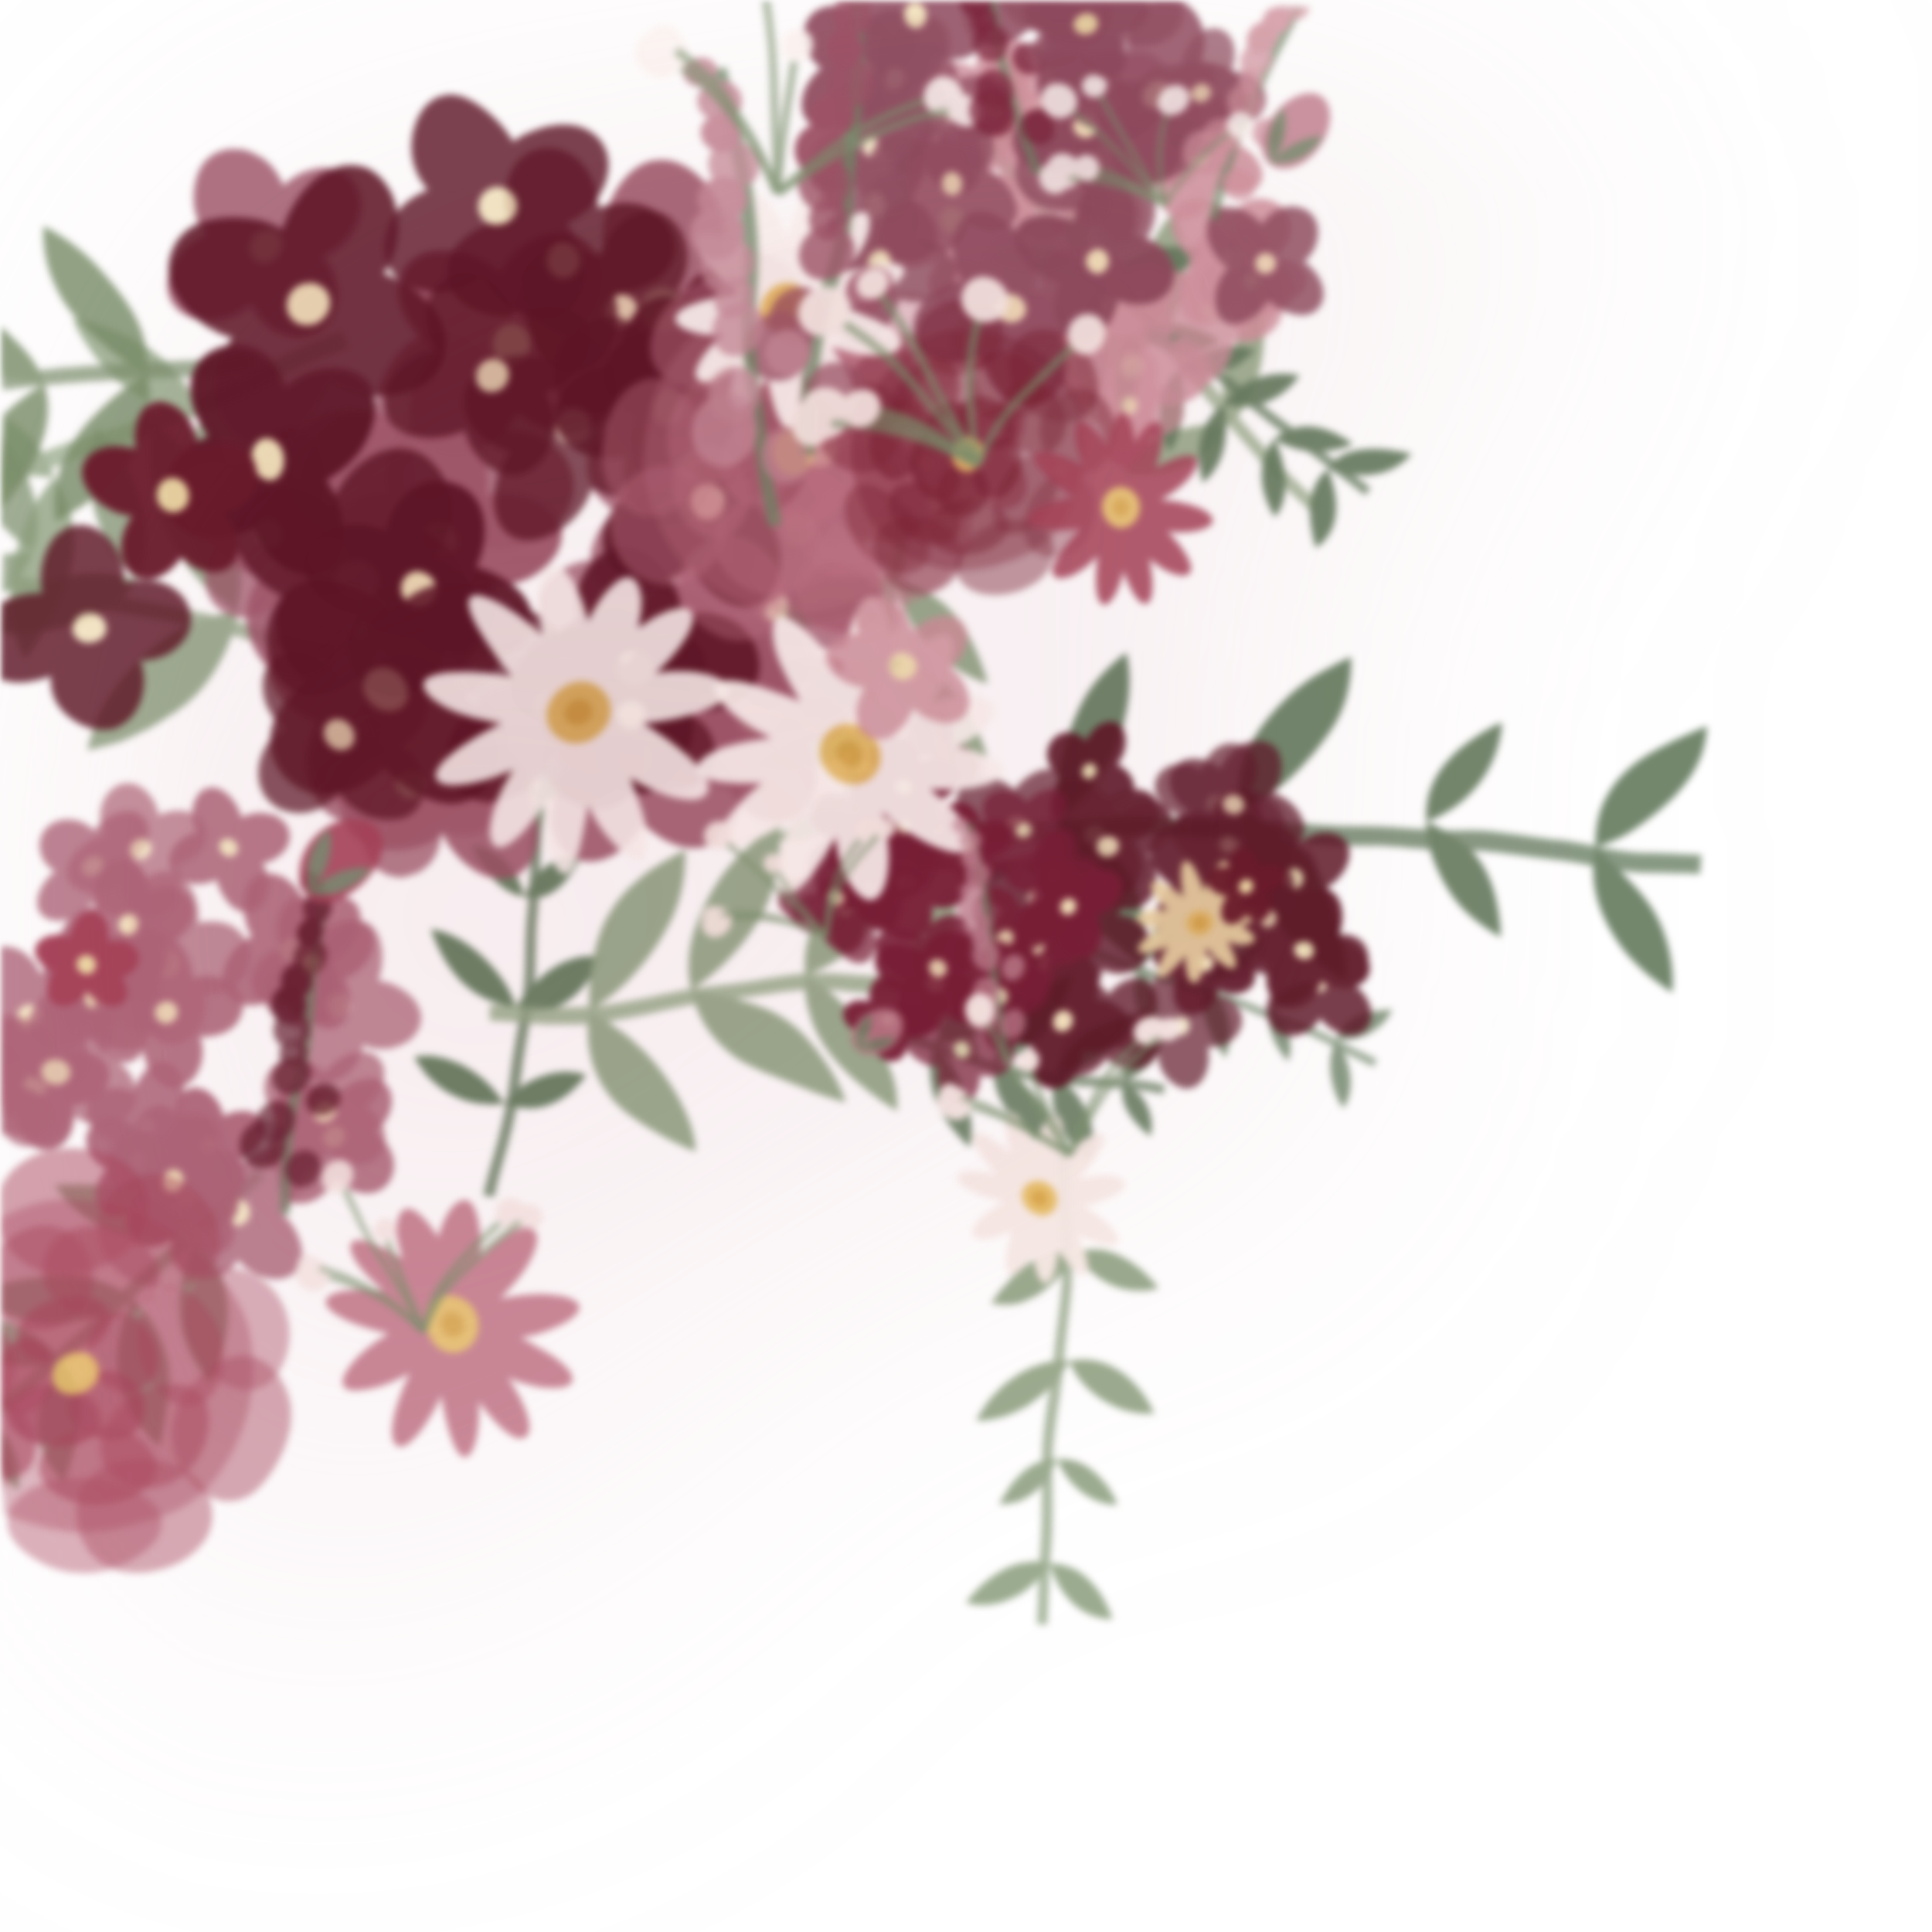
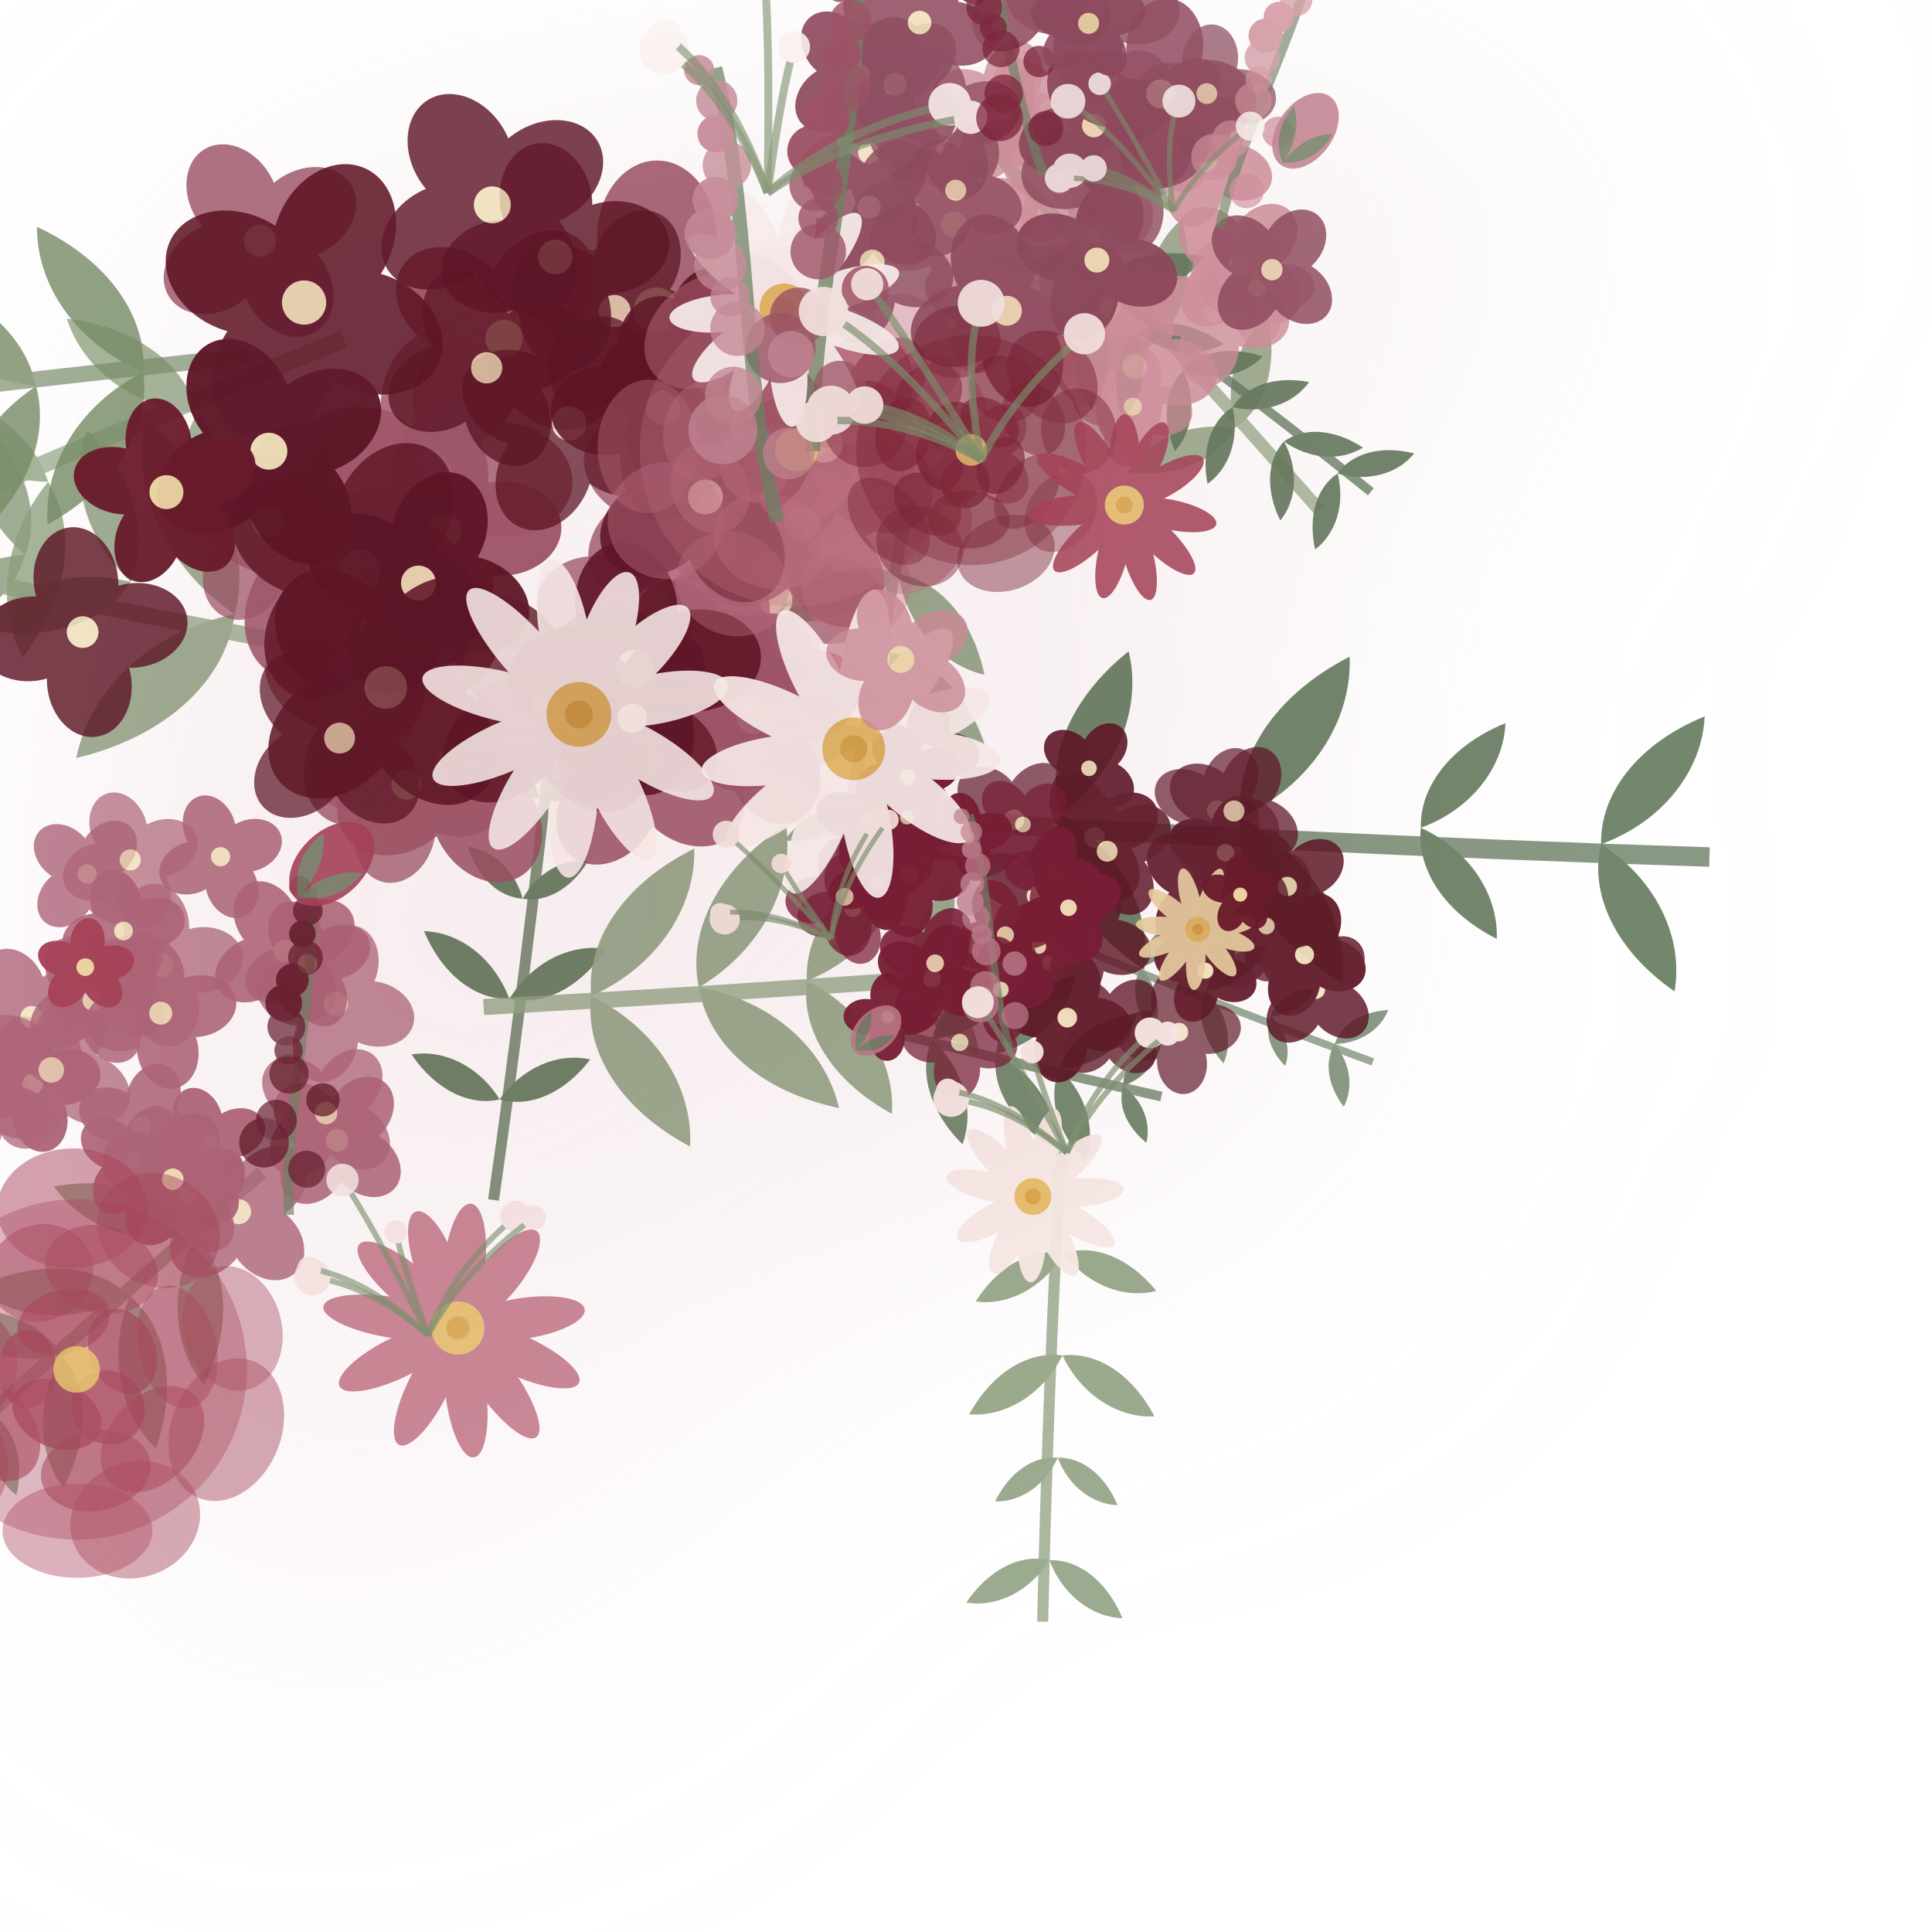
<svg xmlns="http://www.w3.org/2000/svg" viewBox="0 0 220 220" fill="currentColor" aria-hidden="true">
  <defs>
-     <filter id="wcB" x="-8%" y="-8%" width="116%" height="116%" color-interpolation-filters="sRGB">
-       <feTurbulence type="fractalNoise" baseFrequency="0.024" numOctaves="3" seed="9" result="n" />
-       <feDisplacementMap in="SourceGraphic" in2="n" scale="5" xChannelSelector="RndF" yChannelSelector="G" />
-       <feGaussianBlur stdDeviation="0.4" />
-     </filter>
    <filter id="blurB" x="-30%" y="-30%" width="160%" height="160%">
      <feGaussianBlur stdDeviation="26" />
    </filter>
    <g id="fl">
      <ellipse cx="0" cy="-4.9" rx="4" ry="5.1" />
      <ellipse cx="4.9" cy="0" rx="5.1" ry="4" />
      <ellipse cx="0" cy="4.9" rx="4" ry="5.1" />
      <ellipse cx="-4.9" cy="0" rx="5.1" ry="4" />
      <circle cx="0" cy="0" r="1.5" fill="#F3E4BC" />
    </g>
    <g id="hyd1">
      <use href="#fl" transform="translate(-12.23,-8.41) rotate(40.97) scale(1.02)" opacity="0.95" />
      <use href="#fl" transform="translate(26.4,0.62) rotate(19.55) scale(0.94)" opacity="0.88" />
      <use href="#fl" transform="translate(0.01,16.77) rotate(24.03) scale(0.86)" opacity="0.82" />
      <use href="#fl" transform="translate(15.04,-5.89) rotate(9.31) scale(1.1)" opacity="0.84" />
      <use href="#fl" transform="translate(3.17,-18.75) rotate(3.09) scale(0.98)" opacity="0.72" />
      <use href="#fl" transform="translate(6.3,-7.74) rotate(16.18) scale(1.08)" opacity="0.95" />
      <use href="#fl" transform="translate(-11.54,11.13) rotate(16.82) scale(0.85)" opacity="0.91" />
      <use href="#fl" transform="translate(10.21,3.97) rotate(89.29) scale(0.79)" opacity="0.97" />
      <use href="#fl" transform="translate(-24.26,-6.55) rotate(20.45) scale(1.01)" opacity="0.73" />
      <use href="#fl" transform="translate(23.01,-3.57) rotate(88.01) scale(0.94)" opacity="0.99" />
      <use href="#fl" transform="translate(9.86,13.85) rotate(62.82) scale(0.92)" opacity="0.73" />
      <use href="#fl" transform="translate(6.62,-13.37) rotate(88.08) scale(0.87)" opacity="0.97" />
      <use href="#fl" transform="translate(-6.29,17.87) rotate(80.7) scale(0.97)" opacity="0.99" />
      <use href="#fl" transform="translate(5.55,-19.57) rotate(8.54) scale(1.04)" opacity="0.78" />
      <use href="#fl" transform="translate(-8.08,5.97) rotate(84.37) scale(1)" opacity="0.86" />
      <use href="#fl" transform="translate(-16.72,-17.65) rotate(15.69) scale(0.77)" opacity="0.95" />
      <use href="#fl" transform="translate(16.96,-12.04) rotate(32.36) scale(0.96)" opacity="0.9" />
      <use href="#fl" transform="translate(-9.75,-7.2) rotate(39.41) scale(1.03)" opacity="0.89" />
      <use href="#fl" transform="translate(16.21,-5.48) rotate(68.35) scale(0.82)" opacity="0.81" />
      <use href="#fl" transform="translate(-17.14,2.75) rotate(9.35) scale(0.93)" opacity="0.87" />
    </g>
    <g id="hyd2">
      <use href="#fl" transform="translate(-20.08,13.07) rotate(43.74) scale(0.79)" opacity="0.75" />
      <use href="#fl" transform="translate(-14.11,6.39) rotate(45.89) scale(0.85)" opacity="0.76" />
      <use href="#fl" transform="translate(1.32,21.41) rotate(44.23) scale(1.09)" opacity="0.89" />
      <use href="#fl" transform="translate(-5.85,-12.69) rotate(69.28) scale(0.95)" opacity="0.82" />
      <use href="#fl" transform="translate(4.17,1.35) rotate(49.8) scale(1.04)" opacity="0.81" />
      <use href="#fl" transform="translate(-25.08,6.01) rotate(22.2) scale(0.82)" opacity="0.95" />
      <use href="#fl" transform="translate(-21.03,5.08) rotate(17.56) scale(0.83)" opacity="0.89" />
      <use href="#fl" transform="translate(-12.54,-12.33) rotate(12.12) scale(0.94)" opacity="0.89" />
      <use href="#fl" transform="translate(7.48,11.94) rotate(80.24) scale(0.91)" opacity="0.98" />
      <use href="#fl" transform="translate(-17.31,18.31) rotate(10.12) scale(0.85)" opacity="0.84" />
      <use href="#fl" transform="translate(-21.76,-2.14) rotate(78.97) scale(0.86)" opacity="0.89" />
      <use href="#fl" transform="translate(0.36,-0.97) rotate(41.19) scale(0.86)" opacity="0.96" />
      <use href="#fl" transform="translate(-9.76,12.31) rotate(86.09) scale(0.77)" opacity="0.8" />
      <use href="#fl" transform="translate(-11.14,-15.72) rotate(57.24) scale(0.73)" opacity="0.76" />
      <use href="#fl" transform="translate(-14.22,23.51) rotate(78.27) scale(0.91)" opacity="0.83" />
      <use href="#fl" transform="translate(5.24,-7.42) rotate(67.59) scale(1.05)" opacity="0.87" />
      <use href="#fl" transform="translate(9.72,-9.79) rotate(68.18) scale(0.76)" opacity="0.74" />
      <use href="#fl" transform="translate(24.96,4) rotate(12.27) scale(0.78)" opacity="0.84" />
    </g>
    <g id="hyd3">
      <use href="#fl" transform="translate(15.1,-16.45) rotate(51.33) scale(0.97)" opacity="0.85" />
      <use href="#fl" transform="translate(21.46,-2.04) rotate(59.18) scale(1.08)" opacity="0.8" />
      <use href="#fl" transform="translate(8.05,7.92) rotate(33.45) scale(0.85)" opacity="0.86" />
      <use href="#fl" transform="translate(-10.27,-14.96) rotate(72.38) scale(0.99)" opacity="0.87" />
      <use href="#fl" transform="translate(-2.23,-19.96) rotate(27.03) scale(1.04)" opacity="0.75" />
      <use href="#fl" transform="translate(11.36,-15.78) rotate(50.78) scale(0.97)" opacity="0.76" />
      <use href="#fl" transform="translate(-25.37,7.98) rotate(53.68) scale(0.83)" opacity="0.79" />
      <use href="#fl" transform="translate(-0.25,20.55) rotate(0.1) scale(0.89)" opacity="0.96" />
      <use href="#fl" transform="translate(-8.74,18.88) rotate(72.78) scale(0.97)" opacity="0.8" />
      <use href="#fl" transform="translate(12.13,-0.1) rotate(79.5) scale(0.77)" opacity="0.94" />
      <use href="#fl" transform="translate(-11.83,1.06) rotate(4.83) scale(1.06)" opacity="0.75" />
      <use href="#fl" transform="translate(-8.02,-17.49) rotate(80.18) scale(0.85)" opacity="0.85" />
      <use href="#fl" transform="translate(-1.54,17.82) rotate(38.99) scale(1.1)" opacity="0.75" />
      <use href="#fl" transform="translate(12.11,9.69) rotate(44.44) scale(0.78)" opacity="0.92" />
      <use href="#fl" transform="translate(-10.69,7.94) rotate(55.79) scale(0.84)" opacity="0.82" />
      <use href="#fl" transform="translate(-9.22,10.67) rotate(70.27) scale(0.9)" opacity="0.83" />
      <use href="#fl" transform="translate(17.92,3.96) rotate(67.2) scale(0.84)" opacity="0.85" />
      <use href="#fl" transform="translate(0.65,26.84) rotate(32) scale(0.84)" opacity="0.82" />
      <use href="#fl" transform="translate(-5.76,2.44) rotate(1.32) scale(0.99)" opacity="0.87" />
      <use href="#fl" transform="translate(15.58,5.41) rotate(40.26) scale(0.93)" opacity="0.95" />
      <use href="#fl" transform="translate(-17.16,4.92) rotate(87.48) scale(0.81)" opacity="0.87" />
      <use href="#fl" transform="translate(-25.98,2.15) rotate(82.16) scale(0.91)" opacity="0.71" />
      <use href="#fl" transform="translate(-23.94,-9.37) rotate(81.29) scale(0.83)" opacity="0.85" />
    </g>
    <g id="daisy">
      <ellipse cx="0" cy="-7.4" rx="2.3" ry="6.68" transform="rotate(-5.22)" />
      <ellipse cx="0" cy="-7.4" rx="2.3" ry="7.05" transform="rotate(37.16)" />
      <ellipse cx="0" cy="-7.4" rx="2.3" ry="7.59" transform="rotate(69.86)" />
      <ellipse cx="0" cy="-7.4" rx="2.3" ry="7.75" transform="rotate(99.88)" />
      <ellipse cx="0" cy="-7.4" rx="2.3" ry="7.3" transform="rotate(128.55)" />
      <ellipse cx="0" cy="-7.4" rx="2.3" ry="7.35" transform="rotate(162.25)" />
      <ellipse cx="0" cy="-7.4" rx="2.3" ry="7.47" transform="rotate(199.34)" />
      <ellipse cx="0" cy="-7.4" rx="2.3" ry="7.95" transform="rotate(234.65)" />
      <ellipse cx="0" cy="-7.4" rx="2.3" ry="7.18" transform="rotate(265.85)" />
      <ellipse cx="0" cy="-7.4" rx="2.3" ry="6.55" transform="rotate(295.68)" />
      <ellipse cx="0" cy="-7.4" rx="2.3" ry="6.69" transform="rotate(321.59)" />
      <circle r="3" fill="#E7BE68" />
      <circle r="1.3" fill="#D8A648" />
    </g>
    <g id="blossom">
      <ellipse cx="0" cy="-4.6" rx="3.1" ry="4.3" transform="rotate(5)" />
      <ellipse cx="0" cy="-4.6" rx="3.1" ry="4.3" transform="rotate(72.53)" />
      <ellipse cx="0" cy="-4.6" rx="3.1" ry="4.3" transform="rotate(148.57)" />
      <ellipse cx="0" cy="-4.6" rx="3.1" ry="4.3" transform="rotate(223.25)" />
      <ellipse cx="0" cy="-4.6" rx="3.1" ry="4.3" transform="rotate(282.16)" />
      <circle r="1.6" fill="#EFDCA8" />
    </g>
    <g id="spike">
      <path d="M0 0 C -1.5 -14 1.5 -28 0 -42" stroke="#6F8767" stroke-width="1.3" fill="none" opacity=".8" />
      <circle cx="1.87" cy="-6" r="2.37" opacity="0.77" />
      <circle cx="-3.81" cy="-9" r="3.17" opacity="0.84" />
      <circle cx="-2.43" cy="-12" r="2.61" opacity="0.82" />
      <circle cx="3.33" cy="-15" r="2.13" opacity="0.87" />
      <circle cx="-1.22" cy="-18" r="2.51" opacity="0.81" />
      <circle cx="-1.49" cy="-21" r="1.81" opacity="0.84" />
      <circle cx="-1.98" cy="-24" r="2.42" opacity="0.83" />
      <circle cx="-2.52" cy="-27" r="2.35" opacity="1" />
      <circle cx="-1.62" cy="-30" r="2.1" opacity="0.97" />
      <circle cx="-0.15" cy="-33" r="2.22" opacity="0.8" />
      <circle cx="-0.75" cy="-36" r="1.7" opacity="0.98" />
      <circle cx="-0.26" cy="-39" r="1.89" opacity="0.87" />
      <circle cx="-1.48" cy="-42" r="1.38" opacity="0.89" />
    </g>
    <g id="leaf">
      <path d="M0 0 C6.2 -3.4 9.6 -11.5 8.2 -21.5 C1.8 -17.4 -1.6 -9 0 0 Z" />
    </g>
    <g id="sprig1">
      <path d="M0 0 Q 1.27 -23.2 2.12 -46.4" stroke="currentColor" stroke-width="1.5" fill="none" opacity=".85" />
      <use href="#leaf" transform="translate(0.1,-10.09) rotate(42.12) scale(0.73)" />
      <use href="#leaf" transform="translate(0.1,-10.09) rotate(-27.85) scale(-0.73,0.73)" />
      <use href="#leaf" transform="translate(0.4,-20.17) rotate(26.17) scale(0.75)" />
      <use href="#leaf" transform="translate(0.4,-20.17) rotate(-34.66) scale(-0.75,0.75)" />
      <use href="#leaf" transform="translate(0.9,-30.26) rotate(42.86) scale(0.64)" />
      <use href="#leaf" transform="translate(0.9,-30.26) rotate(-25.57) scale(-0.64,0.64)" />
      <use href="#leaf" transform="translate(1.6,-40.35) rotate(36.35) scale(0.41)" />
      <use href="#leaf" transform="translate(1.6,-40.35) rotate(-41.36) scale(-0.41,0.41)" />
    </g>
    <g id="sprig2">
      <path d="M0 0 Q 3.14 -31.79 5.23 -63.59" stroke="currentColor" stroke-width="1.5" fill="none" opacity=".85" />
      <use href="#leaf" transform="translate(0.25,-13.82) rotate(42.86) scale(0.59)" />
      <use href="#leaf" transform="translate(0.25,-13.82) rotate(-44.59) scale(-0.59,0.59)" />
      <use href="#leaf" transform="translate(0.99,-27.65) rotate(39.36) scale(0.65)" />
      <use href="#leaf" transform="translate(0.99,-27.65) rotate(-33.13) scale(-0.65,0.65)" />
      <use href="#leaf" transform="translate(2.23,-41.47) rotate(36.71) scale(0.45)" />
      <use href="#leaf" transform="translate(2.23,-41.47) rotate(-28.21) scale(-0.45,0.45)" />
      <use href="#leaf" transform="translate(3.96,-55.29) rotate(44.56) scale(0.55)" />
      <use href="#leaf" transform="translate(3.96,-55.29) rotate(-28.16) scale(-0.55,0.55)" />
    </g>
    <g id="sprig3">
      <path d="M0 0 Q -6.5 -32.32 -10.84 -64.64" stroke="currentColor" stroke-width="1.5" fill="none" opacity=".85" />
      <use href="#leaf" transform="translate(-0.25,-9.79) rotate(22.73) scale(0.84)" />
      <use href="#leaf" transform="translate(-0.25,-9.79) rotate(-43.03) scale(-0.84,0.84)" />
      <use href="#leaf" transform="translate(-1,-19.59) rotate(31.43) scale(0.62)" />
      <use href="#leaf" transform="translate(-1,-19.59) rotate(-18.1) scale(-0.62,0.62)" />
      <use href="#leaf" transform="translate(-2.24,-29.38) rotate(28.66) scale(0.57)" />
      <use href="#leaf" transform="translate(-2.24,-29.38) rotate(-35.94) scale(-0.57,0.57)" />
      <use href="#leaf" transform="translate(-3.98,-39.18) rotate(40.7) scale(0.57)" />
      <use href="#leaf" transform="translate(-3.98,-39.18) rotate(-43.87) scale(-0.57,0.57)" />
      <use href="#leaf" transform="translate(-6.22,-48.97) rotate(25.25) scale(0.56)" />
      <use href="#leaf" transform="translate(-6.22,-48.97) rotate(-21.21) scale(-0.56,0.56)" />
      <use href="#leaf" transform="translate(-8.96,-58.76) rotate(39.11) scale(0.56)" />
      <use href="#leaf" transform="translate(-8.96,-58.76) rotate(-40.34) scale(-0.56,0.56)" />
    </g>
    <g id="gyp1">
      <path d="M0 0 Q 7.99 -8.09 19.97 -11.55" stroke="#7E9470" stroke-width="0.9" fill="none" opacity=".7" />
      <circle cx="19.97" cy="-11.55" r="2.43" />
      <path d="M0 0 Q -1.03 -19.28 -2.58 -27.55" stroke="#7E9470" stroke-width="0.9" fill="none" opacity=".7" />
      <circle cx="-2.58" cy="-27.55" r="2.52" />
      <path d="M0 0 Q 0.73 -11.75 1.82 -16.79" stroke="#7E9470" stroke-width="0.9" fill="none" opacity=".7" />
      <circle cx="1.82" cy="-16.79" r="1.82" />
      <path d="M0 0 Q -5.18 -10.85 -12.94 -15.5" stroke="#7E9470" stroke-width="0.9" fill="none" opacity=".7" />
      <circle cx="-12.94" cy="-15.5" r="2.82" />
      <path d="M0 0 Q 8.98 -7.17 22.45 -10.25" stroke="#7E9470" stroke-width="0.9" fill="none" opacity=".7" />
      <circle cx="22.45" cy="-10.25" r="1.9" />
      <path d="M0 0 Q -5.13 -11.87 -12.83 -16.96" stroke="#7E9470" stroke-width="0.9" fill="none" opacity=".7" />
      <circle cx="-12.83" cy="-16.96" r="1.87" />
    </g>
    <g id="gyp2">
      <path d="M0 0 Q -5.2 -9.89 -13.01 -14.13" stroke="#7E9470" stroke-width="0.9" fill="none" opacity=".7" />
      <circle cx="-13.01" cy="-14.13" r="2.97" />
      <path d="M0 0 Q -0.7 -17.73 -1.76 -25.33" stroke="#7E9470" stroke-width="0.9" fill="none" opacity=".7" />
      <circle cx="-1.76" cy="-25.33" r="1.95" />
      <path d="M0 0 Q 7.33 -5.1 18.33 -7.29" stroke="#7E9470" stroke-width="0.9" fill="none" opacity=".7" />
      <circle cx="18.33" cy="-7.29" r="2.5" />
      <path d="M0 0 Q -3.19 -17.52 -7.99 -25.02" stroke="#7E9470" stroke-width="0.9" fill="none" opacity=".7" />
      <circle cx="-7.99" cy="-25.02" r="2.99" />
      <path d="M0 0 Q -6.07 -9.65 -15.17 -13.78" stroke="#7E9470" stroke-width="0.9" fill="none" opacity=".7" />
      <circle cx="-15.17" cy="-13.78" r="2.53" />
      <path d="M0 0 Q -3.65 -8.88 -9.14 -12.68" stroke="#7E9470" stroke-width="0.9" fill="none" opacity=".7" />
      <circle cx="-9.14" cy="-12.68" r="2.27" />
      <path d="M0 0 Q 3.68 -11.62 9.19 -16.6" stroke="#7E9470" stroke-width="0.9" fill="none" opacity=".7" />
      <circle cx="9.19" cy="-16.6" r="2.84" />
    </g>
    <g id="rose1">
      <circle r="19" opacity=".4" />
      <ellipse cx="0" cy="-18" rx="7.05" ry="5.48" transform="rotate(332.65)" opacity="0.43" />
      <ellipse cx="0" cy="-18" rx="8.22" ry="6.13" transform="rotate(369.33)" opacity="0.48" />
      <ellipse cx="0" cy="-18" rx="7.36" ry="6.44" transform="rotate(416.11)" opacity="0.47" />
      <ellipse cx="0" cy="-18" rx="8.37" ry="5.26" transform="rotate(437.12)" opacity="0.44" />
      <ellipse cx="0" cy="-18" rx="7.15" ry="6.94" transform="rotate(491.75)" opacity="0.45" />
      <ellipse cx="0" cy="-18" rx="8.17" ry="5.71" transform="rotate(516.45)" opacity="0.47" />
      <ellipse cx="0" cy="-18" rx="7.22" ry="5.95" transform="rotate(560.44)" opacity="0.48" />
      <ellipse cx="0" cy="-18" rx="8.39" ry="6.68" transform="rotate(615.86)" opacity="0.52" />
      <ellipse cx="0" cy="-18" rx="7.07" ry="6.2" transform="rotate(647.87)" opacity="0.5" />
      <ellipse cx="0" cy="-11.5" rx="6.14" ry="4.55" transform="rotate(130.81)" opacity="0.64" />
      <ellipse cx="0" cy="-11.5" rx="6" ry="4.85" transform="rotate(169.87)" opacity="0.55" />
      <ellipse cx="0" cy="-11.5" rx="5.95" ry="5.38" transform="rotate(236.86)" opacity="0.55" />
      <ellipse cx="0" cy="-11.5" rx="6.36" ry="4.88" transform="rotate(271.31)" opacity="0.57" />
      <ellipse cx="0" cy="-11.5" rx="6.94" ry="4.37" transform="rotate(334.72)" opacity="0.52" />
      <ellipse cx="0" cy="-11.5" rx="6.78" ry="4.76" transform="rotate(390.03)" opacity="0.58" />
      <ellipse cx="0" cy="-11.5" rx="6.16" ry="4.49" transform="rotate(426.72)" opacity="0.61" />
      <ellipse cx="0" cy="-5.5" rx="4.92" ry="3.66" transform="rotate(325.97)" opacity="0.71" />
      <ellipse cx="0" cy="-5.5" rx="4.01" ry="4.23" transform="rotate(397.83)" opacity="0.78" />
      <ellipse cx="0" cy="-5.5" rx="5.19" ry="3.69" transform="rotate(461.14)" opacity="0.81" />
      <ellipse cx="0" cy="-5.5" rx="4.39" ry="3.23" transform="rotate(527.85)" opacity="0.77" />
      <ellipse cx="0" cy="-5.5" rx="5.25" ry="3.57" transform="rotate(601.96)" opacity="0.72" />
      <circle r="2.6" fill="#E7BE68" opacity=".9" />
    </g>
    <g id="rose2">
      <circle r="19" opacity=".4" />
      <ellipse cx="0" cy="-18" rx="7.3" ry="6.17" transform="rotate(129.06)" opacity="0.49" />
      <ellipse cx="0" cy="-18" rx="8.37" ry="5.62" transform="rotate(160.69)" opacity="0.51" />
      <ellipse cx="0" cy="-18" rx="7.72" ry="5.81" transform="rotate(206.13)" opacity="0.51" />
      <ellipse cx="0" cy="-18" rx="6.62" ry="6.44" transform="rotate(237.39)" opacity="0.46" />
      <ellipse cx="0" cy="-18" rx="6.98" ry="6.21" transform="rotate(286.68)" opacity="0.48" />
      <ellipse cx="0" cy="-18" rx="7.05" ry="7.07" transform="rotate(322.63)" opacity="0.5" />
      <ellipse cx="0" cy="-18" rx="8.08" ry="6.11" transform="rotate(352.42)" opacity="0.46" />
      <ellipse cx="0" cy="-18" rx="8.44" ry="6.21" transform="rotate(404.57)" opacity="0.52" />
      <ellipse cx="0" cy="-18" rx="7.63" ry="6.71" transform="rotate(434.95)" opacity="0.47" />
      <ellipse cx="0" cy="-11.5" rx="5.62" ry="4.63" transform="rotate(327.04)" opacity="0.61" />
      <ellipse cx="0" cy="-11.5" rx="6.17" ry="4.85" transform="rotate(362.62)" opacity="0.53" />
      <ellipse cx="0" cy="-11.5" rx="6.49" ry="4.71" transform="rotate(417.9)" opacity="0.57" />
      <ellipse cx="0" cy="-11.5" rx="5.82" ry="5.43" transform="rotate(472.12)" opacity="0.63" />
      <ellipse cx="0" cy="-11.5" rx="6.54" ry="5.38" transform="rotate(534.26)" opacity="0.58" />
      <ellipse cx="0" cy="-11.5" rx="6.02" ry="5.57" transform="rotate(584.42)" opacity="0.57" />
      <ellipse cx="0" cy="-11.5" rx="7.03" ry="5.75" transform="rotate(636.98)" opacity="0.52" />
      <ellipse cx="0" cy="-5.5" rx="5.05" ry="3.6" transform="rotate(180.3)" opacity="0.7" />
      <ellipse cx="0" cy="-5.5" rx="5.27" ry="3.31" transform="rotate(252.7)" opacity="0.7" />
      <ellipse cx="0" cy="-5.5" rx="4.7" ry="4.16" transform="rotate(332.41)" opacity="0.76" />
      <ellipse cx="0" cy="-5.5" rx="5.11" ry="3.34" transform="rotate(398.67)" opacity="0.68" />
      <ellipse cx="0" cy="-5.5" rx="4.38" ry="3.93" transform="rotate(478.31)" opacity="0.79" />
      <circle r="2.6" fill="#E7BE68" opacity=".9" />
    </g>
    <g id="bud">
      <ellipse cx="0" cy="-6" rx="4.2" ry="6.4" />
      <path d="M0 0 C-3 -2 -4 -5 -3.6 -8 C-1 -6 0 -3 0 0 Z" fill="#6F8767" opacity=".85" />
      <path d="M0 0 C3 -2 4 -5 3.6 -8 C1 -6 0 -3 0 0 Z" fill="#6F8767" opacity=".85" />
    </g>
  </defs>
  <g filter="url(#blurB)">
    <ellipse cx="69.95" cy="69.93" rx="62.77" ry="58.62" fill="#DFBCC2" opacity="0.2" />
    <ellipse cx="136.1" cy="18.91" rx="39.17" ry="39.16" fill="#DFBCC2" opacity="0.21" />
    <ellipse cx="34.52" cy="131.74" rx="52.84" ry="51.39" fill="#E8C6CD" opacity="0.21" />
    <ellipse cx="119.63" cy="107.1" rx="36.88" ry="35.46" fill="#DFBCC2" opacity="0.16" />
  </g>
-   <g filter="url(#wcB)" style="mix-blend-mode:multiply">
+   <g style="mix-blend-mode:multiply">
    <g opacity=".9">
      <use href="#sprig2" color="#576F4F" transform="translate(100.34,93.04) rotate(88.06) scale(1.48)" opacity="0.92" />
      <use href="#sprig2" color="#8CA07D" transform="translate(39.11,38.63) rotate(242.18) scale(1.35)" opacity="0.85" />
      <use href="#sprig3" color="#7F9470" transform="translate(38.3,74.21) rotate(291.68) scale(1.26)" opacity="0.82" />
      <use href="#sprig1" color="#6A8159" transform="translate(28.48,40.52) rotate(260.81) scale(1.22)" opacity="0.81" />
      <use href="#sprig2" color="#8CA07D" transform="translate(150.23,58.06) rotate(312.99) scale(0.97)" opacity="0.89" />
      <use href="#sprig3" color="#576F4F" transform="translate(119.46,28.39) rotate(136.52) scale(0.7)" opacity="0.92" />
      <use href="#sprig1" color="#7F9470" transform="translate(103.64,56.38) rotate(188.15) scale(0.9)" opacity="0.85" />
      <use href="#sprig1" color="#7F9470" transform="translate(29.82,133.53) rotate(225.83) scale(1.02)" opacity="0.82" />
      <use href="#sprig2" color="#576F4F" transform="translate(56.2,136.64) rotate(2.46) scale(0.83)" opacity="0.94" />
      <use href="#sprig1" color="#8CA07D" transform="translate(55.07,114.67) rotate(83.67) scale(1.22)" opacity="0.93" />
      <use href="#sprig2" color="#61795A" transform="translate(122.42,107.77) rotate(106.5) scale(0.57)" opacity="0.81" />
      <use href="#sprig1" color="#576F4F" transform="translate(98.81,116.9) rotate(100.79) scale(0.74)" opacity="0.88" />
      <use href="#sprig2" color="#7F9470" transform="translate(120.81,131.11) rotate(177.52) scale(0.84)" opacity="0.87" />
    </g>
    <use href="#hyd2" color="#9E5468" transform="translate(52,59.85) rotate(226.29) scale(1.56)" opacity="0.97" />
    <use href="#hyd2" color="#5E1526" transform="translate(47.67,64.8) rotate(160.27) scale(1.54)" opacity="0.97" />
    <use href="#rose2" color="#C4788A" transform="translate(90.71,51.22) rotate(278.9) scale(0.94)" opacity="0.84" />
    <use href="#hyd2" color="#D0929E" transform="translate(125.83,34.29) rotate(120.44) scale(0.9)" opacity="0.96" />
    <use href="#hyd2" color="#8E4A5E" transform="translate(123.75,15.01) rotate(27.56) scale(1.04)" opacity="0.96" />
    <use href="#rose1" color="#7A1F32" transform="translate(110.6,51.24) rotate(152.1) scale(0.69)" opacity="0.92" />
    <use href="#hyd3" color="#AD6478" transform="translate(21.46,119.88) rotate(77.93) scale(0.88)" opacity="0.98" />
    <use href="#rose1" color="#A8455C" transform="translate(8.73,155.94) rotate(102.61) scale(1.02)" opacity="0.94" />
    <use href="#hyd1" color="#5E1526" transform="translate(131.05,104.83) rotate(21.34) scale(0.77)" opacity="0.93" />
    <use href="#hyd1" color="#7A2038" transform="translate(109.4,102.37) rotate(255.28) scale(0.65)" opacity="1" />
    <use href="#daisy" color="#FDF6F3" transform="translate(97.21,85.27) rotate(133.14) scale(1.19)" opacity="0.93" />
    <use href="#daisy" color="#FDF6F3" transform="translate(65.92,81.35) rotate(83.95) scale(1.23)" opacity="0.88" />
    <use href="#daisy" color="#FDF6F3" transform="translate(89.28,35.07) rotate(270.14) scale(0.93)" opacity="0.93" />
    <use href="#spike" color="#9E5468" transform="translate(92.58,51.37) rotate(5.38) scale(1.26)" opacity="0.95" />
    <use href="#spike" color="#C68B99" transform="translate(88.52,59.33) rotate(-7.82) scale(1.24)" opacity="0.92" />
    <use href="#gyp2" color="#F8EBE7" transform="translate(111.76,52.37) rotate(-29.07) scale(0.94)" opacity="0.94" />
    <use href="#gyp1" color="#FDF6F3" transform="translate(87.4,21.96) rotate(4.13) scale(1)" opacity="0.88" />
    <use href="#blossom" color="#D0929E" transform="translate(102.58,75.09) rotate(53.66) scale(0.96)" opacity="0.81" />
    <use href="#blossom" color="#6B1B2C" transform="translate(18.95,56.04) rotate(278.53) scale(1.21)" opacity="0.95" />
    <use href="#daisy" color="#A8455C" transform="translate(128.03,57.51) rotate(64.62) scale(0.74)" opacity="0.86" />
    <use href="#spike" color="#7A2038" transform="translate(118.86,19.9) rotate(-14.88) scale(0.84)" opacity="0.85" />
    <use href="#spike" color="#D0929E" transform="translate(138.87,25.95) rotate(18.83) scale(0.83)" opacity="0.82" />
    <use href="#gyp2" color="#FDF6F3" transform="translate(133.64,24.02) rotate(-26.19) scale(0.66)" opacity="0.83" />
    <use href="#blossom" color="#8E4A5E" transform="translate(123.96,2.66) rotate(0.64) scale(0.75)" opacity="0.87" />
    <use href="#bud" color="#C68B99" transform="translate(146.04,18.55) rotate(35.64) scale(0.75)" opacity="0.9" />
    <use href="#daisy" color="#C4788A" transform="translate(52.14,151.22) rotate(44.46) scale(1.01)" opacity="0.86" />
    <use href="#spike" color="#5E1526" transform="translate(32.9,138.35) rotate(3.93) scale(0.89)" opacity="0.81" />
    <use href="#gyp1" color="#F8EBE7" transform="translate(48.74,152.05) rotate(-23.48) scale(0.73)" opacity="0.88" />
    <use href="#blossom" color="#A8455C" transform="translate(9.71,110.13) rotate(216.66) scale(0.63)" opacity="0.97" />
    <use href="#bud" color="#A8455C" transform="translate(33.95,102.1) rotate(45.82) scale(0.89)" opacity="0.9" />
    <use href="#daisy" color="#E9D3A4" transform="translate(136.39,105.82) rotate(146.42) scale(0.48)" opacity="0.92" />
    <use href="#daisy" color="#F8EBE7" transform="translate(117.62,136.25) rotate(245.91) scale(0.7)" opacity="0.96" />
    <use href="#spike" color="#C68B99" transform="translate(115.06,119.7) rotate(-9.73) scale(0.65)" opacity="0.84" />
    <use href="#gyp1" color="#F8EBE7" transform="translate(94.64,106.92) rotate(-39.7) scale(0.61)" opacity="0.92" />
    <use href="#gyp1" color="#F8EBE7" transform="translate(121.5,131.27) rotate(-25.26) scale(0.72)" opacity="0.97" />
    <use href="#blossom" color="#6B1B2C" transform="translate(141.23,101.87) rotate(281.97) scale(0.5)" opacity="0.96" />
    <use href="#bud" color="#BE7C8B" transform="translate(97.49,119.57) rotate(45.51) scale(0.53)" opacity="0.9" />
  </g>
</svg>
